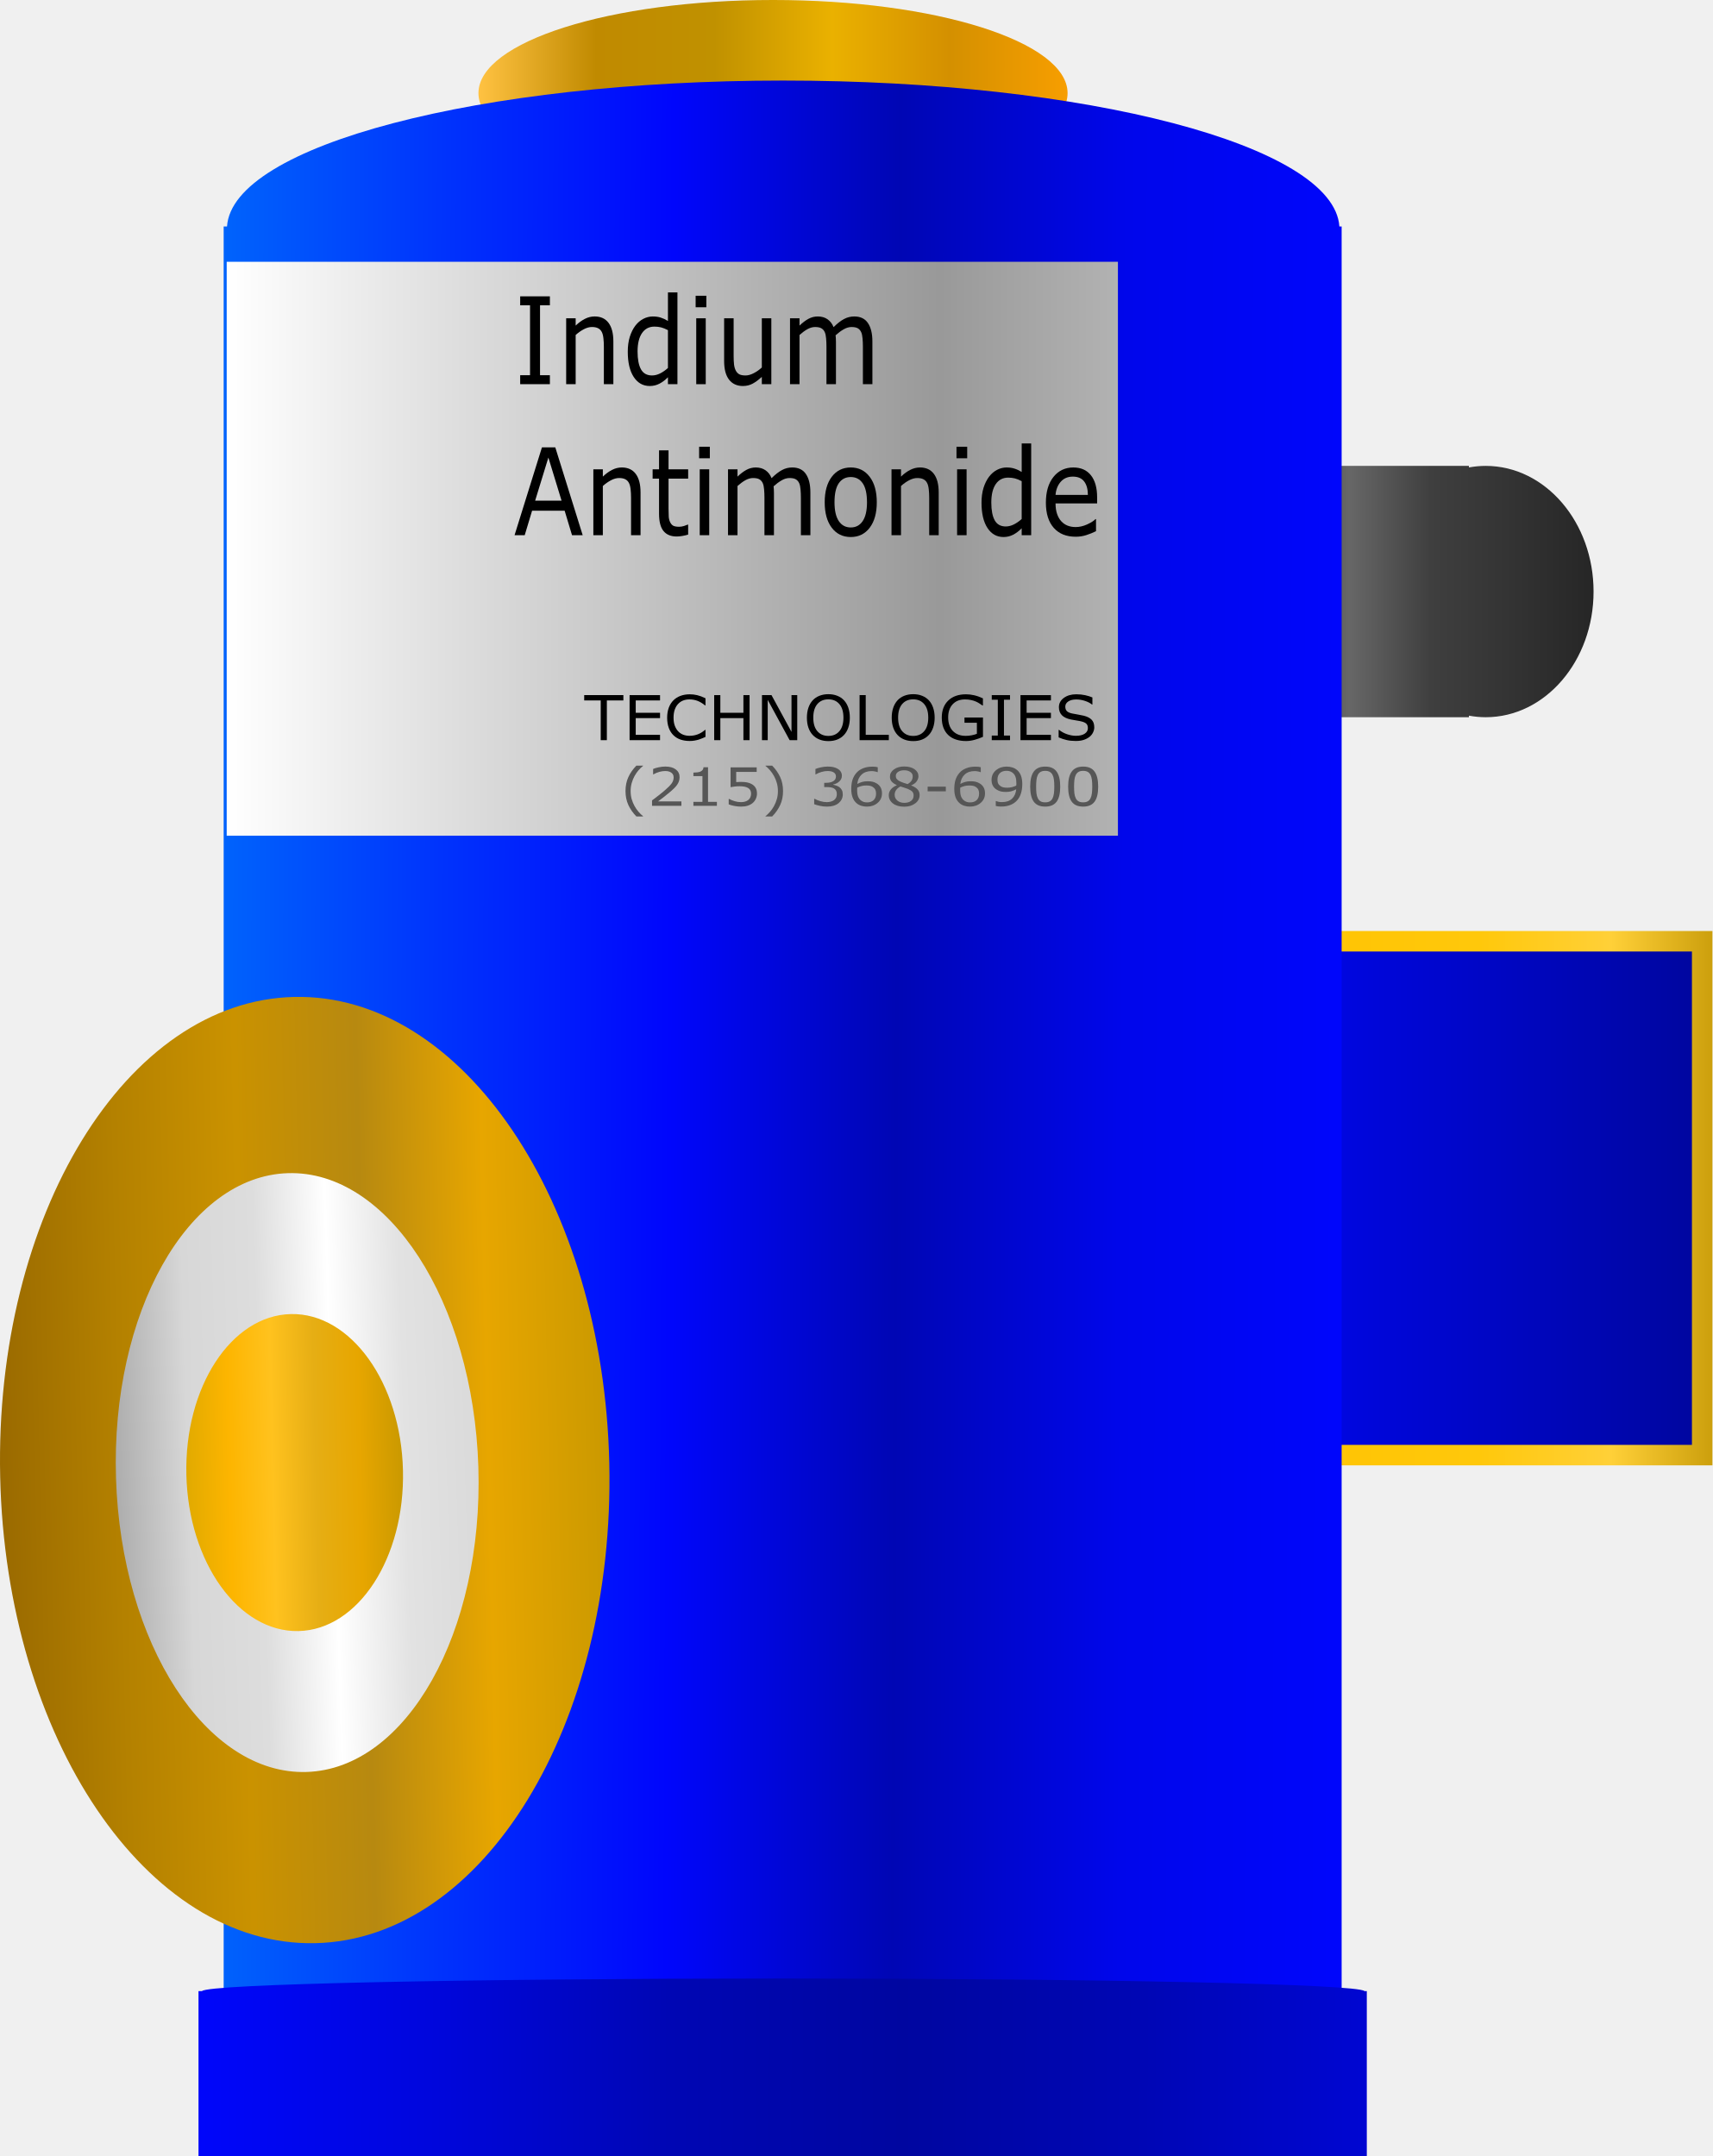
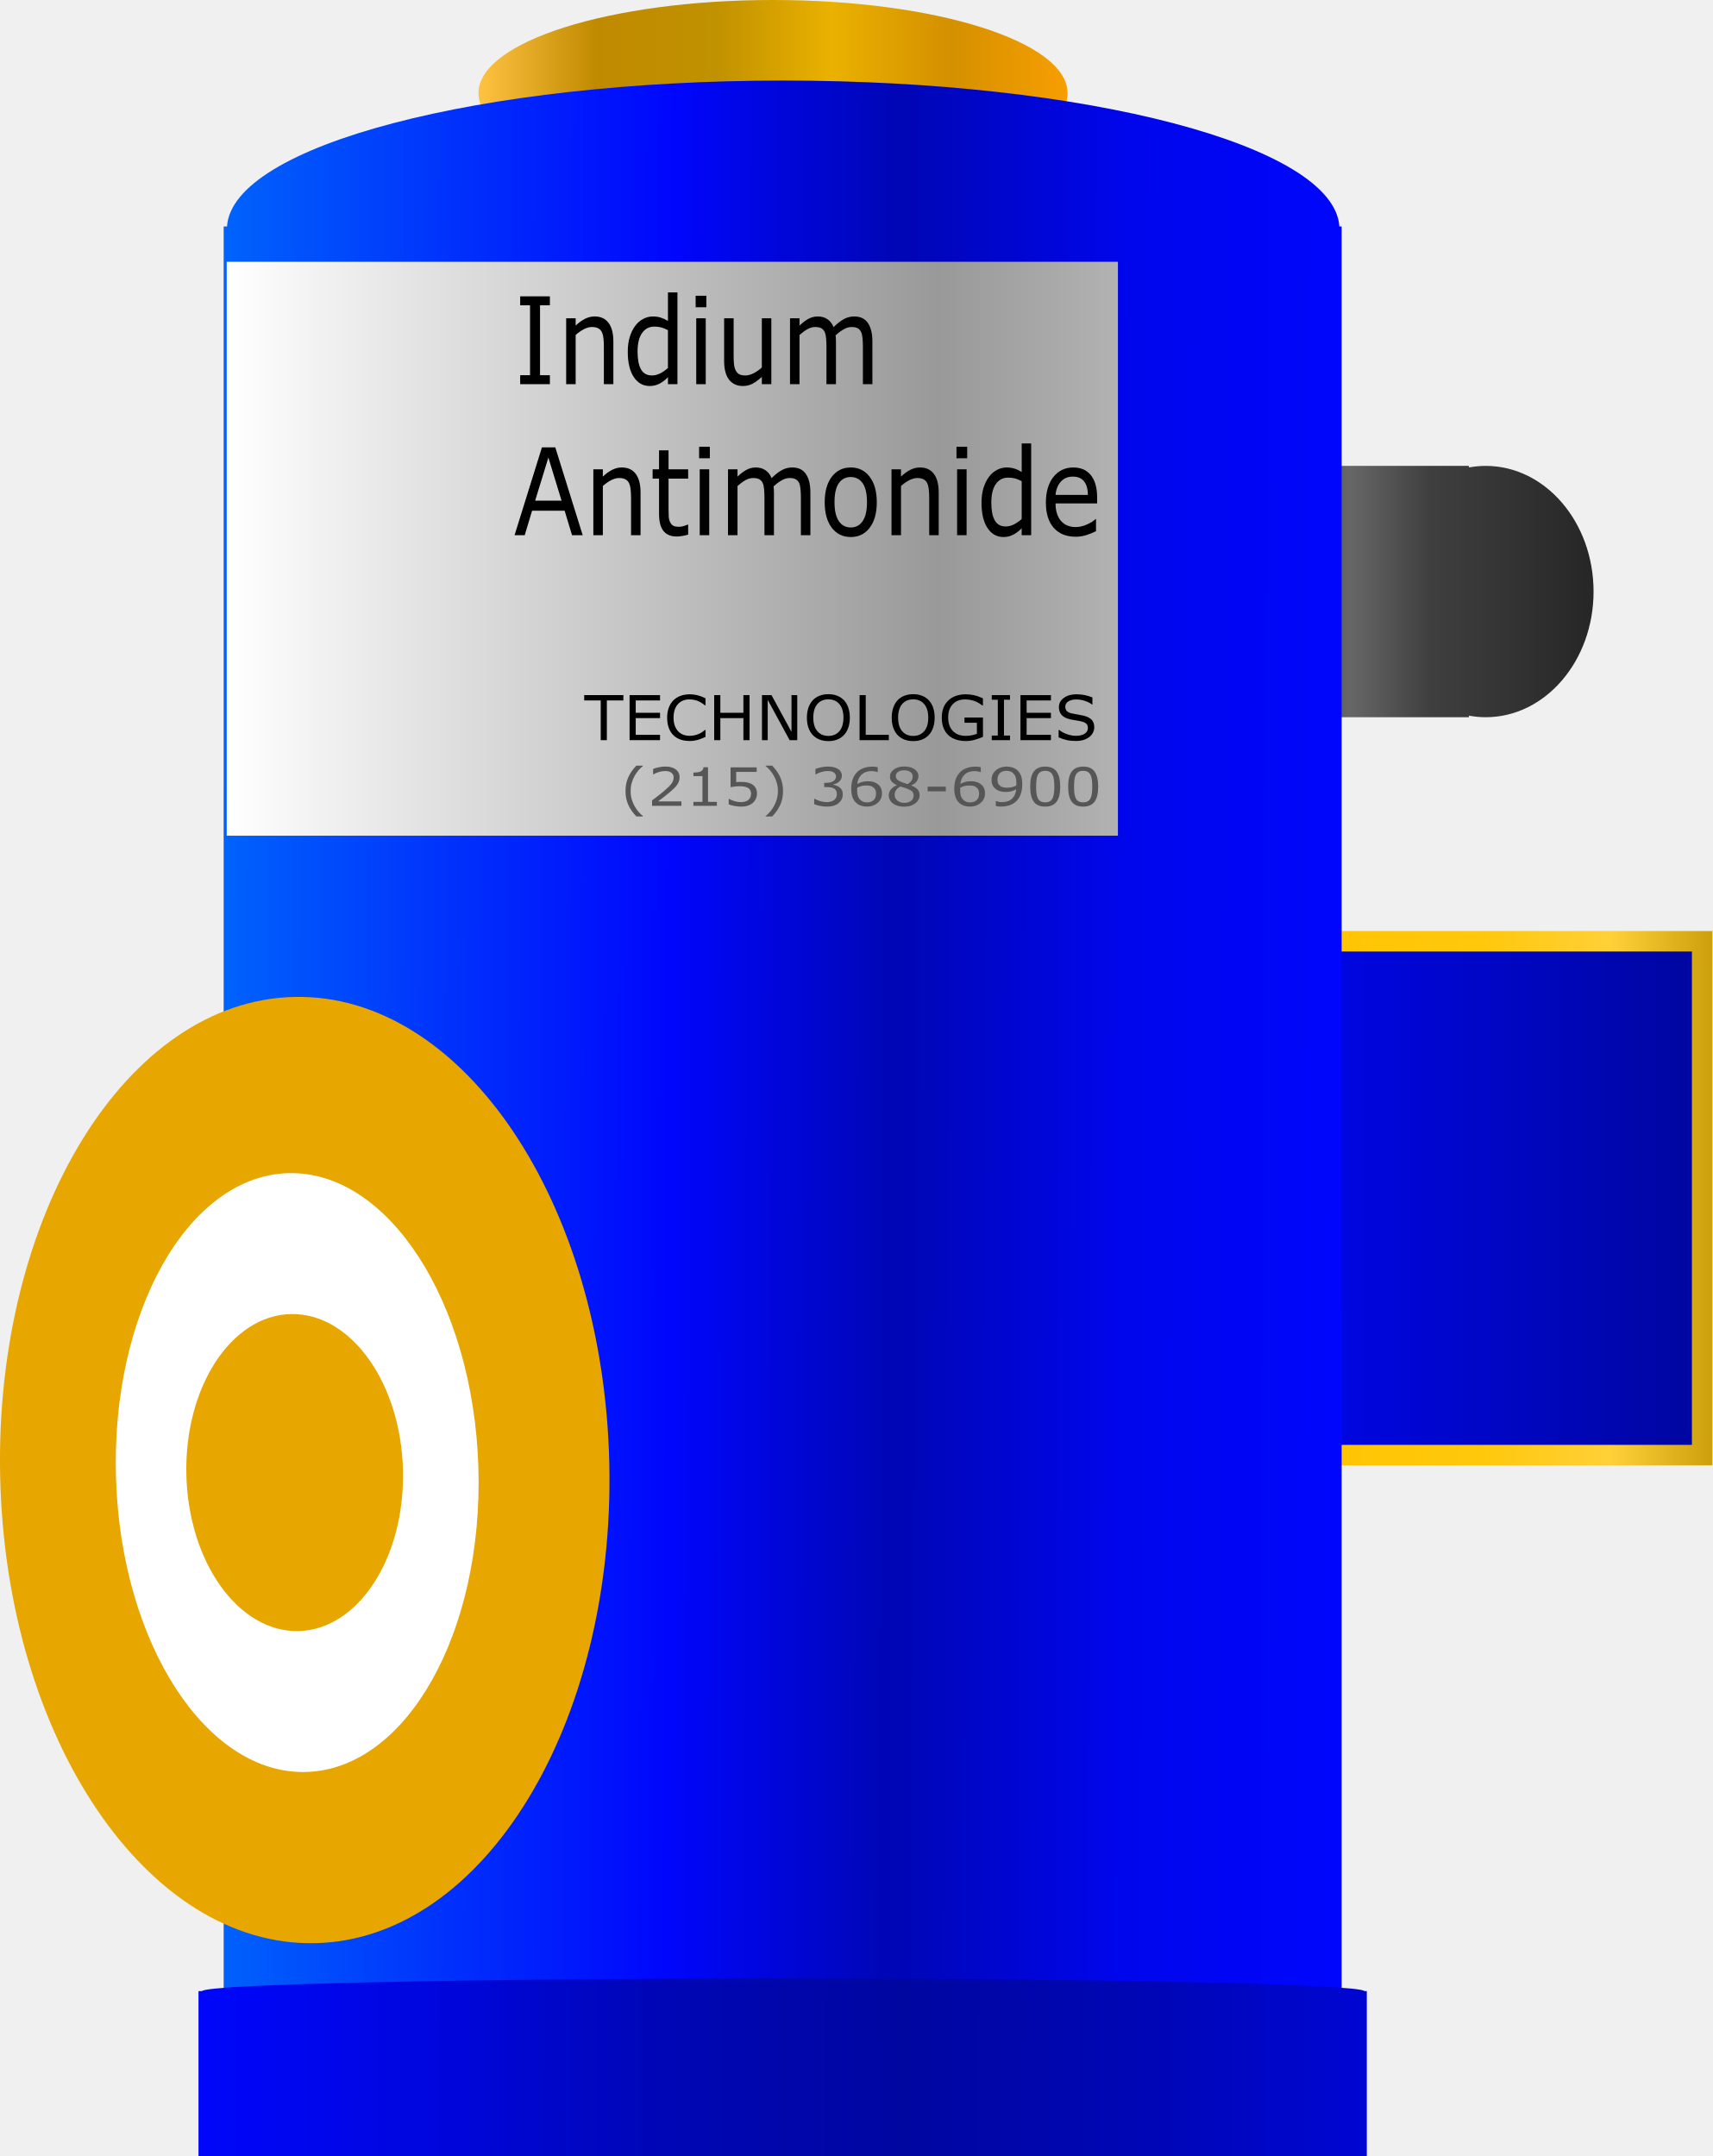
<svg xmlns="http://www.w3.org/2000/svg" xmlns:xlink="http://www.w3.org/1999/xlink" width="238.24" height="300" viewBox="0 0 238.24 300" version="1.1" id="svg4511">
  <defs id="defs4508">
    <linearGradient id="linearGradient73318">
      <stop style="stop-color:#0006fa;stop-opacity:1;" offset="0" id="stop73306" />
      <stop style="stop-color:#0006dc;stop-opacity:1;" offset="0.201" id="stop73308" />
      <stop style="stop-color:#0006b4;stop-opacity:1;" offset="0.4" id="stop73310" />
      <stop style="stop-color:#0006a0;stop-opacity:1;" offset="0.6" id="stop73312" />
      <stop style="stop-color:#0006b4;stop-opacity:1;" offset="0.8" id="stop73314" />
      <stop style="stop-color:#0006d2;stop-opacity:1;" offset="1" id="stop73316" />
    </linearGradient>
    <linearGradient id="linearGradient73304">
      <stop style="stop-color:#0064fc;stop-opacity:1;" offset="0" id="stop73292" />
      <stop style="stop-color:#0032fc;stop-opacity:1;" offset="0.201" id="stop73294" />
      <stop style="stop-color:#0006fc;stop-opacity:1;" offset="0.4" id="stop73296" />
      <stop style="stop-color:#0006b4;stop-opacity:1;" offset="0.6" id="stop73298" />
      <stop style="stop-color:#0006eb;stop-opacity:1;" offset="0.8" id="stop73300" />
      <stop style="stop-color:#0006fc;stop-opacity:1;" offset="1" id="stop73302" />
    </linearGradient>
    <linearGradient id="linearGradient73290">
      <stop style="stop-color:#0006ff;stop-opacity:1;" offset="0" id="stop73278" />
      <stop style="stop-color:#0006f0;stop-opacity:1;" offset="0.2" id="stop73280" />
      <stop style="stop-color:#0006dc;stop-opacity:1;" offset="0.4" id="stop73282" />
      <stop style="stop-color:#0006c8;stop-opacity:1;" offset="0.6" id="stop73284" />
      <stop style="stop-color:#0006b4;stop-opacity:1;" offset="0.8" id="stop73286" />
      <stop style="stop-color:#0006a0;stop-opacity:1;" offset="1" id="stop73288" />
    </linearGradient>
    <linearGradient id="linearGradient51871">
      <stop style="stop-color:#000000;stop-opacity:1;" offset="0" id="stop51867" />
      <stop style="stop-color:#676767;stop-opacity:1;" offset="0.4" id="stop51875" />
      <stop style="stop-color:#3f3f3f;stop-opacity:1;" offset="0.6" id="stop51877" />
      <stop style="stop-color:#333333;stop-opacity:1;" offset="0.8" id="stop51879" />
      <stop style="stop-color:#262626;stop-opacity:1;" offset="1" id="stop51869" />
    </linearGradient>
    <linearGradient id="linearGradient48050">
      <stop style="stop-color:#fac000;stop-opacity:1;" offset="0" id="stop48046" />
      <stop style="stop-color:#ffd645;stop-opacity:1;" offset="0.2" id="stop48054" />
      <stop style="stop-color:#ffc505;stop-opacity:1;" offset="0.4" id="stop48056" />
      <stop style="stop-color:#ffc80b;stop-opacity:1;" offset="0.6" id="stop48058" />
      <stop style="stop-color:#ffd038;stop-opacity:1;" offset="0.8" id="stop48060" />
      <stop style="stop-color:#bd9100;stop-opacity:1;" offset="1" id="stop48048" />
    </linearGradient>
    <rect x="168.311" y="138.954" width="120.362" height="45.013" id="rect41333" />
    <rect x="194.732" y="140.911" width="116.448" height="40.121" id="rect35313" />
    <rect x="157.547" y="104.705" width="147.761" height="87.091" id="rect32089" />
    <linearGradient id="linearGradient30571">
      <stop style="stop-color:#ffffff;stop-opacity:1;" offset="0" id="stop30567" />
      <stop style="stop-color:#e5e5e5;stop-opacity:1;" offset="0.201" id="stop30575" />
      <stop style="stop-color:#cccccc;stop-opacity:1;" offset="0.4" id="stop30577" />
      <stop style="stop-color:#b2b2b2;stop-opacity:1;" offset="0.6" id="stop30579" />
      <stop style="stop-color:#999999;stop-opacity:1;" offset="0.8" id="stop30581" />
      <stop style="stop-color:#b2b2b2;stop-opacity:1;" offset="1" id="stop30569" />
    </linearGradient>
-     <linearGradient id="linearGradient26823">
-       <stop style="stop-color:#e1aa00;stop-opacity:1;" offset="0" id="stop26811" />
-       <stop style="stop-color:#fdb500;stop-opacity:1;" offset="0.2" id="stop26813" />
-       <stop style="stop-color:#ffc21e;stop-opacity:1;" offset="0.4" id="stop26815" />
-       <stop style="stop-color:#e6ae14;stop-opacity:1;" offset="0.6" id="stop26817" />
-       <stop style="stop-color:#e7a600;stop-opacity:1;" offset="0.802" id="stop26819" />
-       <stop style="stop-color:#ca9900;stop-opacity:1;" offset="1" id="stop26821" />
-     </linearGradient>
-     <linearGradient id="linearGradient23891">
-       <stop style="stop-color:#adadad;stop-opacity:1;" offset="0" id="stop23887" />
-       <stop style="stop-color:#d7d7d7;stop-opacity:1;" offset="0.2" id="stop23895" />
-       <stop style="stop-color:#dddddd;stop-opacity:1;" offset="0.4" id="stop23897" />
-       <stop style="stop-color:#ffffff;stop-opacity:1;" offset="0.6" id="stop23899" />
-       <stop style="stop-color:#e2e2e2;stop-opacity:1;" offset="0.8" id="stop23901" />
-       <stop style="stop-color:#dadada;stop-opacity:1;" offset="1" id="stop23889" />
-     </linearGradient>
-     <linearGradient id="linearGradient17339">
-       <stop style="stop-color:#9a6a00;stop-opacity:1;" offset="0" id="stop17335" />
-       <stop style="stop-color:#b48100;stop-opacity:1;" offset="0.2" id="stop17343" />
-       <stop style="stop-color:#ca9200;stop-opacity:1;" offset="0.4" id="stop17345" />
-       <stop style="stop-color:#b78910;stop-opacity:1;" offset="0.6" id="stop17347" />
-       <stop style="stop-color:#e7a600;stop-opacity:1;" offset="0.802" id="stop17349" />
-       <stop style="stop-color:#ca9900;stop-opacity:1;" offset="1" id="stop17337" />
-     </linearGradient>
    <linearGradient id="linearGradient10014">
      <stop style="stop-color:#ffc242;stop-opacity:1;" offset="0" id="stop10010" />
      <stop style="stop-color:#c08a00;stop-opacity:1;" offset="0.2" id="stop10018" />
      <stop style="stop-color:#c09100;stop-opacity:1;" offset="0.4" id="stop10020" />
      <stop style="stop-color:#eab100;stop-opacity:1;" offset="0.6" id="stop10022" />
      <stop style="stop-color:#d49000;stop-opacity:1;" offset="0.8" id="stop10024" />
      <stop style="stop-color:#f79e00;stop-opacity:1;" offset="1" id="stop10012" />
    </linearGradient>
    <linearGradient xlink:href="#linearGradient73304" id="linearGradient5174" x1="37.283" y1="64.209" x2="95.537" y2="64.468" gradientUnits="userSpaceOnUse" gradientTransform="matrix(2.705673,0,0,2.705673,-44.59358,-17.66453)" />
    <linearGradient xlink:href="#linearGradient73318" id="linearGradient7094" x1="36.506" y1="116.509" x2="96.573" y2="116.768" gradientUnits="userSpaceOnUse" gradientTransform="matrix(2.705673,0,0,2.705673,-44.59358,-17.66453)" />
    <linearGradient xlink:href="#linearGradient10014" id="linearGradient10016" x1="50.746" y1="15.146" x2="81.038" y2="15.146" gradientUnits="userSpaceOnUse" gradientTransform="matrix(2.705673,0,0,2.705673,-44.59358,-17.66453)" />
-     <linearGradient xlink:href="#linearGradient17339" id="linearGradient17341" x1="24.228" y1="86.866" x2="55.556" y2="86.866" gradientUnits="userSpaceOnUse" gradientTransform="matrix(2.705673,0,0,2.705673,-44.18972,-18.65184)" />
-     <linearGradient xlink:href="#linearGradient23891" id="linearGradient23893" x1="29.39" y1="87.342" x2="48.031" y2="87.342" gradientUnits="userSpaceOnUse" gradientTransform="matrix(2.705673,0,0,2.705673,-44.01881,-19.05169)" />
-     <linearGradient xlink:href="#linearGradient26823" id="linearGradient26083" gradientUnits="userSpaceOnUse" x1="24.228" y1="86.866" x2="55.556" y2="86.866" gradientTransform="matrix(0.962103,0,0,0.906456,23.66008,137.8786)" />
    <linearGradient xlink:href="#linearGradient30571" id="linearGradient30573" x1="37.801" y1="38.577" x2="83.627" y2="38.577" gradientUnits="userSpaceOnUse" gradientTransform="matrix(2.705673,0,0,2.705673,-44.59358,-17.66453)" />
    <linearGradient xlink:href="#linearGradient73290" id="linearGradient47287" x1="84.663" y1="71.977" x2="113.143" y2="71.977" gradientUnits="userSpaceOnUse" gradientTransform="matrix(2.705673,0,0,2.705673,-44.59358,-17.66453)" />
    <linearGradient xlink:href="#linearGradient48050" id="linearGradient48052" x1="82.088" y1="71.977" x2="115.718" y2="71.977" gradientUnits="userSpaceOnUse" gradientTransform="matrix(2.705673,0,0,2.705673,-44.59358,-17.66453)" />
    <linearGradient xlink:href="#linearGradient51871" id="linearGradient51873" x1="87.133" y1="40.778" x2="108.084" y2="40.778" gradientUnits="userSpaceOnUse" gradientTransform="matrix(2.705673,0,0,2.705673,-44.59358,-17.66453)" />
  </defs>
  <g id="insb" transform="translate(-26.14427,-10.35634)">
    <path id="rect49618" style="fill:url(#linearGradient51873);fill-opacity:1;stroke:none;stroke-width:6.723;stroke-linecap:square;stroke-dasharray:none;stroke-opacity:1;paint-order:markers stroke fill" d="m 191.159,75.182 v 34.973 h 39.349 v -0.217 a 15.006,17.486 0 0 0 2.333,0.217 15.006,17.486 0 0 0 15.006,-17.486 15.006,17.486 0 0 0 -15.006,-17.486 15.006,17.486 0 0 0 -2.333,0.215 v -0.215 z" />
    <rect style="fill:url(#linearGradient47287);fill-opacity:1;stroke:url(#linearGradient48052);stroke-width:5.701;stroke-linecap:square;stroke-dasharray:none;stroke-opacity:1;paint-order:markers stroke fill" id="rect44375" width="77.057" height="68.651" x="184.477" y="142.755" />
    <ellipse style="fill:url(#linearGradient10016);fill-opacity:1;stroke-width:13.785;stroke-linecap:square;paint-order:markers stroke fill" id="path9282" cx="133.689" cy="23.316" rx="40.981" ry="12.96" />
-     <path id="rect4995" style="fill:url(#linearGradient5174);fill-opacity:1;stroke-width:19.155;stroke-linecap:square;paint-order:markers stroke fill" d="M 135.09,21.565 A 77.408,20.665 0 0 0 57.728,41.866 H 57.262 V 308.255 H 212.799 V 41.866 H 212.484 A 77.408,20.665 0 0 0 135.09,21.565 Z" />
+     <path id="rect4995" style="fill:url(#linearGradient5174);fill-opacity:1;stroke-width:19.155;stroke-linecap:square;paint-order:markers stroke fill;stroke:none" d="M 135.09,21.565 A 77.408,20.665 0 0 0 57.728,41.866 H 57.262 V 308.255 H 212.799 V 41.866 H 212.484 A 77.408,20.665 0 0 0 135.09,21.565 Z" />
    <path id="path5000" style="fill:url(#linearGradient7094);fill-opacity:1;stroke-width:5.747;stroke-linecap:square;paint-order:markers stroke fill" d="m 135.093,285.661 a 80.894,1.78 0 0 0 -80.846,1.749 h -0.487 v 22.946 H 216.301 v -22.946 h -0.329 a 80.894,1.78 0 0 0 -80.88,-1.749 z" />
-     <ellipse style="fill:url(#linearGradient17341);fill-opacity:1;stroke-width:18.388;stroke-linecap:square;paint-order:markers stroke fill" id="path12977" cx="63.745" cy="216.38" rx="42.382" ry="65.849" transform="rotate(-1.27426)" />
-     <ellipse style="fill:url(#linearGradient23893);fill-opacity:1;stroke-width:22.659;stroke-linecap:square;paint-order:markers stroke fill" id="path21707" cx="60.719" cy="217.266" rx="25.219" ry="41.681" transform="rotate(-1.793703)" />
-     <ellipse style="fill:url(#linearGradient26083);fill-opacity:1;stroke-width:6.347;stroke-linecap:square;paint-order:markers stroke fill" id="ellipse26081" cx="62.04" cy="216.619" rx="15.07" ry="22.061" transform="matrix(0.9997805,-0.02095131,0.02360404,0.9997214,0,0)" />
+     <ellipse style="fill:#e7a600;fill-opacity:1;stroke-width:18.388;stroke-linecap:square;paint-order:markers stroke fill;stroke:none" id="path12977" cx="63.745" cy="216.38" rx="42.382" ry="65.849" transform="rotate(-1.27426)" />
+     <ellipse style="fill:#ffffff;fill-opacity:1;stroke-width:22.659;stroke-linecap:square;paint-order:markers stroke fill;stroke:none" id="path21707" cx="60.719" cy="217.266" rx="25.219" ry="41.681" transform="rotate(-1.793703)" />
+     <ellipse style="fill:#e7a600;fill-opacity:1;stroke-width:6.347;stroke-linecap:square;paint-order:markers stroke fill;stroke:none" id="ellipse26081" cx="62.04" cy="216.619" rx="15.07" ry="22.061" transform="matrix(0.9997805,-0.02095131,0.02360404,0.9997214,0,0)" />
    <rect style="fill:url(#linearGradient30573);fill-opacity:1;stroke-width:16.123;stroke-linecap:square;paint-order:markers stroke fill" id="rect28387" width="123.992" height="79.859" x="57.683" y="46.783" />
    <g aria-label="TECHNOLOGIES" transform="scale(1.013046,0.9871216)" id="text32821" style="font-size:8.732px;stroke-width:14.093;stroke-linecap:square;paint-order:markers stroke fill">
      <path d="m 111.417,109.227 h -2.268 v 5.598 h -0.844 v -5.598 h -2.268 v -0.75 h 5.381 z" id="path974" />
      <path d="m 116.453,114.826 h -4.183 v -6.349 h 4.183 v 0.75 h -3.339 v 1.74 h 3.339 v 0.75 h -3.339 v 2.358 h 3.339 z" id="path976" />
      <path d="m 122.695,114.365 q -0.235,0.102 -0.426,0.192 -0.188,0.09 -0.495,0.188 -0.26,0.081 -0.567,0.136 -0.303,0.06 -0.669,0.06 -0.691,0 -1.258,-0.192 -0.563,-0.196 -0.981,-0.61 -0.409,-0.405 -0.64,-1.028 -0.23,-0.627 -0.23,-1.454 0,-0.785 0.222,-1.403 0.222,-0.618 0.64,-1.045 0.405,-0.414 0.976,-0.631 0.576,-0.217 1.275,-0.217 0.512,0 1.019,0.124 0.512,0.124 1.134,0.435 v 1.002 h -0.064 q -0.524,-0.439 -1.04,-0.64 -0.516,-0.2 -1.104,-0.2 -0.482,0 -0.87,0.158 -0.384,0.153 -0.686,0.482 -0.294,0.32 -0.461,0.81 -0.162,0.486 -0.162,1.126 0,0.669 0.179,1.151 0.183,0.482 0.469,0.785 0.298,0.316 0.695,0.469 0.401,0.149 0.844,0.149 0.61,0 1.143,-0.209 0.533,-0.209 0.998,-0.627 h 0.06 z" id="path978" />
      <path d="m 128.746,114.826 h -0.844 v -3.108 h -3.168 v 3.108 h -0.844 v -6.349 h 0.844 v 2.49 h 3.168 v -2.49 h 0.844 z" id="path980" />
      <path d="m 135.295,114.826 h -1.045 l -3.01,-5.679 v 5.679 h -0.789 v -6.349 h 1.309 l 2.746,5.185 v -5.185 h 0.789 z" id="path982" />
      <path d="m 141.716,109.206 q 0.388,0.426 0.593,1.045 0.209,0.618 0.209,1.403 0,0.785 -0.213,1.407 -0.209,0.618 -0.588,1.032 -0.392,0.431 -0.93,0.648 -0.533,0.217 -1.219,0.217 -0.669,0 -1.219,-0.222 -0.546,-0.222 -0.93,-0.644 -0.384,-0.422 -0.593,-1.036 -0.205,-0.614 -0.205,-1.403 0,-0.776 0.205,-1.39 0.205,-0.618 0.597,-1.057 0.375,-0.418 0.93,-0.64 0.559,-0.222 1.215,-0.222 0.682,0 1.224,0.226 0.546,0.222 0.925,0.635 z m -0.077,2.447 q 0,-1.237 -0.554,-1.906 -0.554,-0.674 -1.514,-0.674 -0.968,0 -1.522,0.674 -0.55,0.669 -0.55,1.906 0,1.249 0.563,1.914 0.563,0.661 1.509,0.661 0.947,0 1.505,-0.661 0.563,-0.665 0.563,-1.914 z" id="path984" />
      <path d="m 147.873,114.826 h -4.017 v -6.349 h 0.844 v 5.598 h 3.172 z" id="path986" />
      <path d="m 153.365,109.206 q 0.388,0.426 0.593,1.045 0.209,0.618 0.209,1.403 0,0.785 -0.213,1.407 -0.209,0.618 -0.588,1.032 -0.392,0.431 -0.93,0.648 -0.533,0.217 -1.219,0.217 -0.669,0 -1.219,-0.222 -0.546,-0.222 -0.93,-0.644 -0.384,-0.422 -0.593,-1.036 -0.205,-0.614 -0.205,-1.403 0,-0.776 0.205,-1.39 0.205,-0.618 0.597,-1.057 0.375,-0.418 0.93,-0.64 0.559,-0.222 1.215,-0.222 0.682,0 1.224,0.226 0.546,0.222 0.925,0.635 z m -0.077,2.447 q 0,-1.237 -0.554,-1.906 -0.554,-0.674 -1.514,-0.674 -0.968,0 -1.522,0.674 -0.55,0.669 -0.55,1.906 0,1.249 0.563,1.914 0.563,0.661 1.509,0.661 0.947,0 1.505,-0.661 0.563,-0.665 0.563,-1.914 z" id="path988" />
      <path d="m 160.802,114.357 q -0.52,0.239 -1.138,0.418 -0.614,0.175 -1.19,0.175 -0.742,0 -1.36,-0.205 -0.618,-0.205 -1.053,-0.614 -0.439,-0.414 -0.678,-1.032 -0.239,-0.623 -0.239,-1.454 0,-1.522 0.887,-2.401 0.891,-0.883 2.443,-0.883 0.542,0 1.104,0.132 0.567,0.128 1.219,0.439 v 1.002 h -0.077 q -0.132,-0.102 -0.384,-0.269 -0.252,-0.166 -0.495,-0.277 -0.294,-0.132 -0.669,-0.217 -0.371,-0.089 -0.844,-0.089 -1.066,0 -1.688,0.686 -0.618,0.682 -0.618,1.851 0,1.232 0.648,1.919 0.648,0.682 1.765,0.682 0.409,0 0.814,-0.081 0.409,-0.081 0.716,-0.209 v -1.556 h -1.701 v -0.742 h 2.537 z" id="path990" />
      <path d="m 164.515,114.826 h -2.507 v -0.648 h 0.831 v -5.053 h -0.831 v -0.648 h 2.507 v 0.648 h -0.831 v 5.053 h 0.831 z" id="path992" />
      <path d="m 170.135,114.826 h -4.183 v -6.349 h 4.183 v 0.75 h -3.339 v 1.74 h 3.339 v 0.75 h -3.339 v 2.358 h 3.339 z" id="path994" />
      <path d="m 176.088,113.014 q 0,0.371 -0.175,0.733 -0.171,0.362 -0.482,0.614 -0.341,0.273 -0.797,0.426 -0.452,0.153 -1.092,0.153 -0.686,0 -1.237,-0.128 -0.546,-0.128 -1.113,-0.379 v -1.057 h 0.06 q 0.482,0.401 1.113,0.618 0.631,0.217 1.185,0.217 0.785,0 1.219,-0.294 0.439,-0.294 0.439,-0.785 0,-0.422 -0.209,-0.623 -0.205,-0.2 -0.627,-0.311 -0.32,-0.085 -0.695,-0.141 -0.371,-0.055 -0.789,-0.141 -0.844,-0.179 -1.254,-0.61 -0.405,-0.435 -0.405,-1.13 0,-0.797 0.674,-1.305 0.674,-0.512 1.71,-0.512 0.669,0 1.228,0.128 0.559,0.128 0.989,0.316 v 0.998 h -0.06 q -0.362,-0.307 -0.955,-0.507 -0.588,-0.205 -1.207,-0.205 -0.678,0 -1.092,0.281 -0.409,0.281 -0.409,0.725 0,0.397 0.205,0.623 0.205,0.226 0.721,0.345 0.273,0.06 0.776,0.145 0.503,0.085 0.853,0.175 0.708,0.188 1.066,0.567 0.358,0.379 0.358,1.062 z" id="path996" />
    </g>
    <g aria-label="(215) 368-6900" transform="matrix(0.6229683,0,0,0.551851,-8.878927,38.00622)" id="text35311" style="font-size:13.333px;white-space:pre;shape-inside:url(#rect35313);display:inline;fill:#565656;stroke-width:21.518;stroke-linecap:square;paint-order:markers stroke fill">
      <path d="m 199.83,155.759 h -1.491 q -1.152,-1.322 -1.79,-2.884 -0.638,-1.562 -0.638,-3.522 0,-1.96 0.638,-3.522 0.638,-1.562 1.79,-2.884 h 1.491 v 0.065 q -0.527,0.475 -1.009,1.1 -0.475,0.618 -0.885,1.445 -0.391,0.801 -0.638,1.764 -0.241,0.964 -0.241,2.031 0,1.113 0.234,2.038 0.241,0.924 0.645,1.758 0.391,0.801 0.892,1.445 0.501,0.651 1.003,1.1 z" id="path999" />
      <path d="m 208.398,153.076 h -6.562 v -1.361 q 0.684,-0.586 1.367,-1.172 0.69,-0.586 1.283,-1.165 1.25,-1.211 1.712,-1.921 0.462,-0.716 0.462,-1.543 0,-0.755 -0.501,-1.178 -0.495,-0.43 -1.387,-0.43 -0.592,0 -1.283,0.208 -0.69,0.208 -1.348,0.638 h -0.065 v -1.367 q 0.462,-0.228 1.23,-0.417 0.775,-0.189 1.497,-0.189 1.491,0 2.337,0.723 0.846,0.716 0.846,1.947 0,0.553 -0.143,1.035 -0.137,0.475 -0.41,0.905 -0.254,0.404 -0.599,0.794 -0.339,0.391 -0.827,0.866 -0.697,0.684 -1.439,1.328 -0.742,0.638 -1.387,1.185 h 5.215 z" id="path1001" />
      <path d="m 216.321,153.076 h -5.247 v -0.99 h 2.018 v -6.497 h -2.018 v -0.885 q 0.41,0 0.879,-0.065 0.469,-0.072 0.71,-0.202 0.299,-0.163 0.469,-0.41 0.176,-0.254 0.202,-0.677 h 1.009 v 8.737 h 1.979 z" id="path1003" />
      <path d="m 225.273,149.997 q 0,0.677 -0.247,1.296 -0.247,0.618 -0.677,1.042 -0.469,0.456 -1.12,0.703 -0.645,0.241 -1.497,0.241 -0.794,0 -1.53,-0.169 -0.736,-0.163 -1.243,-0.397 v -1.374 h 0.091 q 0.534,0.339 1.25,0.579 0.716,0.234 1.406,0.234 0.462,0 0.892,-0.13 0.436,-0.13 0.775,-0.456 0.286,-0.28 0.43,-0.671 0.15,-0.391 0.15,-0.905 0,-0.501 -0.176,-0.846 -0.169,-0.345 -0.475,-0.553 -0.339,-0.247 -0.827,-0.345 -0.482,-0.104 -1.081,-0.104 -0.573,0 -1.107,0.078 -0.527,0.078 -0.911,0.156 v -4.993 h 5.833 v 1.139 h -4.577 v 2.578 q 0.28,-0.026 0.573,-0.039 0.293,-0.013 0.508,-0.013 0.788,0 1.38,0.137 0.592,0.13 1.087,0.469 0.521,0.358 0.807,0.924 0.286,0.566 0.286,1.419 z" id="path1005" />
      <path d="m 231.093,149.353 q 0,1.96 -0.638,3.522 -0.638,1.562 -1.79,2.884 h -1.491 v -0.065 q 0.501,-0.449 1.003,-1.1 0.508,-0.645 0.892,-1.445 0.404,-0.833 0.638,-1.758 0.241,-0.924 0.241,-2.038 0,-1.068 -0.241,-2.031 -0.241,-0.964 -0.638,-1.764 -0.41,-0.827 -0.892,-1.445 -0.475,-0.625 -1.003,-1.1 v -0.065 h 1.491 q 1.152,1.322 1.79,2.884 0.638,1.562 0.638,3.522 z" id="path1007" />
      <path d="m 243.717,148.409 q 0.312,0.28 0.514,0.703 0.202,0.423 0.202,1.094 0,0.664 -0.241,1.217 -0.241,0.553 -0.677,0.964 -0.488,0.456 -1.152,0.677 -0.658,0.215 -1.445,0.215 -0.807,0 -1.589,-0.195 -0.781,-0.189 -1.283,-0.417 v -1.361 h 0.098 q 0.553,0.365 1.302,0.605 0.749,0.241 1.445,0.241 0.41,0 0.872,-0.137 0.462,-0.137 0.749,-0.404 0.299,-0.286 0.443,-0.632 0.15,-0.345 0.15,-0.872 0,-0.521 -0.169,-0.859 -0.163,-0.345 -0.456,-0.54 -0.293,-0.202 -0.71,-0.273 -0.417,-0.078 -0.898,-0.078 h -0.586 v -1.081 h 0.456 q 0.99,0 1.576,-0.41 0.592,-0.417 0.592,-1.211 0,-0.352 -0.15,-0.612 -0.15,-0.267 -0.417,-0.436 -0.28,-0.169 -0.599,-0.234 -0.319,-0.065 -0.723,-0.065 -0.618,0 -1.315,0.221 -0.697,0.221 -1.315,0.625 h -0.065 v -1.361 q 0.462,-0.228 1.23,-0.417 0.775,-0.195 1.497,-0.195 0.71,0 1.25,0.13 0.54,0.13 0.977,0.417 0.469,0.312 0.71,0.755 0.241,0.443 0.241,1.035 0,0.807 -0.573,1.413 -0.566,0.599 -1.341,0.755 v 0.091 q 0.312,0.052 0.716,0.221 0.404,0.163 0.684,0.41 z" id="path1009" />
      <path d="m 253.189,149.932 q 0,1.478 -0.977,2.415 -0.97,0.931 -2.383,0.931 -0.716,0 -1.302,-0.221 -0.586,-0.221 -1.035,-0.658 -0.56,-0.54 -0.866,-1.432 -0.299,-0.892 -0.299,-2.148 0,-1.289 0.273,-2.285 0.28,-0.996 0.885,-1.771 0.573,-0.736 1.478,-1.146 0.905,-0.417 2.109,-0.417 0.384,0 0.645,0.033 0.26,0.033 0.527,0.117 v 1.243 h -0.065 q -0.182,-0.098 -0.553,-0.182 -0.365,-0.091 -0.749,-0.091 -1.4,0 -2.233,0.879 -0.833,0.872 -0.97,2.363 0.547,-0.332 1.074,-0.501 0.534,-0.176 1.23,-0.176 0.618,0 1.087,0.117 0.475,0.111 0.97,0.456 0.573,0.397 0.859,1.003 0.293,0.605 0.293,1.471 z m -1.322,0.052 q 0,-0.605 -0.182,-1.003 -0.176,-0.397 -0.586,-0.69 -0.299,-0.208 -0.664,-0.273 -0.365,-0.065 -0.762,-0.065 -0.553,0 -1.029,0.13 -0.475,0.13 -0.977,0.404 -0.013,0.143 -0.019,0.28 -0.007,0.13 -0.007,0.332 0,1.029 0.208,1.628 0.215,0.592 0.586,0.938 0.299,0.286 0.645,0.423 0.352,0.13 0.762,0.13 0.944,0 1.484,-0.573 0.54,-0.579 0.54,-1.66 z" id="path1011" />
      <path d="m 261.594,150.375 q 0,1.256 -0.983,2.09 -0.977,0.833 -2.461,0.833 -1.576,0 -2.513,-0.814 -0.931,-0.814 -0.931,-2.083 0,-0.807 0.469,-1.458 0.469,-0.658 1.322,-1.042 v -0.039 q -0.781,-0.417 -1.159,-0.911 -0.371,-0.495 -0.371,-1.237 0,-1.094 0.898,-1.823 0.898,-0.729 2.285,-0.729 1.452,0 2.318,0.697 0.866,0.697 0.866,1.771 0,0.658 -0.41,1.296 -0.41,0.632 -1.204,0.99 v 0.039 q 0.911,0.391 1.393,0.964 0.482,0.573 0.482,1.458 z m -1.543,-4.733 q 0,-0.697 -0.54,-1.107 -0.534,-0.417 -1.367,-0.417 -0.82,0 -1.348,0.391 -0.521,0.391 -0.521,1.055 0,0.469 0.26,0.814 0.267,0.339 0.801,0.605 0.241,0.117 0.69,0.306 0.456,0.189 0.885,0.312 0.645,-0.43 0.892,-0.892 0.247,-0.462 0.247,-1.068 z m 0.202,4.857 q 0,-0.599 -0.267,-0.957 -0.26,-0.365 -1.029,-0.729 -0.306,-0.143 -0.671,-0.267 -0.365,-0.124 -0.97,-0.345 -0.586,0.319 -0.944,0.866 -0.352,0.547 -0.352,1.237 0,0.879 0.605,1.452 0.605,0.573 1.536,0.573 0.951,0 1.517,-0.488 0.573,-0.488 0.573,-1.341 z" id="path1013" />
      <path d="m 267.447,149.424 h -4.062 v -1.178 h 4.062 z" id="path1015" />
      <path d="m 276.197,149.932 q 0,1.478 -0.977,2.415 -0.97,0.931 -2.383,0.931 -0.716,0 -1.302,-0.221 -0.586,-0.221 -1.035,-0.658 -0.56,-0.54 -0.866,-1.432 -0.299,-0.892 -0.299,-2.148 0,-1.289 0.273,-2.285 0.28,-0.996 0.885,-1.771 0.573,-0.736 1.478,-1.146 0.905,-0.417 2.109,-0.417 0.384,0 0.645,0.033 0.26,0.033 0.527,0.117 v 1.243 h -0.065 q -0.182,-0.098 -0.553,-0.182 -0.365,-0.091 -0.749,-0.091 -1.4,0 -2.233,0.879 -0.833,0.872 -0.97,2.363 0.547,-0.332 1.074,-0.501 0.534,-0.176 1.23,-0.176 0.618,0 1.087,0.117 0.475,0.111 0.97,0.456 0.573,0.397 0.859,1.003 0.293,0.605 0.293,1.471 z m -1.322,0.052 q 0,-0.605 -0.182,-1.003 -0.176,-0.397 -0.586,-0.69 -0.299,-0.208 -0.664,-0.273 -0.365,-0.065 -0.762,-0.065 -0.553,0 -1.029,0.13 -0.475,0.13 -0.977,0.404 -0.013,0.143 -0.019,0.28 -0.007,0.13 -0.007,0.332 0,1.029 0.208,1.628 0.215,0.592 0.586,0.938 0.299,0.286 0.645,0.423 0.352,0.13 0.762,0.13 0.944,0 1.484,-0.573 0.54,-0.579 0.54,-1.66 z" id="path1017" />
      <path d="m 284.517,147.647 q 0,1.27 -0.293,2.305 -0.286,1.035 -0.872,1.764 -0.592,0.742 -1.484,1.146 -0.892,0.404 -2.096,0.404 -0.339,0 -0.638,-0.039 -0.299,-0.033 -0.534,-0.111 v -1.243 h 0.065 q 0.189,0.098 0.534,0.189 0.345,0.085 0.768,0.085 1.439,0 2.253,-0.859 0.82,-0.866 0.951,-2.383 -0.605,0.365 -1.139,0.521 -0.534,0.156 -1.165,0.156 -0.599,0 -1.087,-0.117 -0.482,-0.117 -0.97,-0.456 -0.573,-0.397 -0.866,-1.009 -0.286,-0.612 -0.286,-1.465 0,-1.484 0.977,-2.415 0.977,-0.931 2.383,-0.931 0.703,0 1.302,0.221 0.599,0.215 1.048,0.651 0.553,0.54 0.853,1.393 0.299,0.846 0.299,2.194 z m -1.315,-0.28 q 0,-1.009 -0.208,-1.621 -0.208,-0.612 -0.573,-0.951 -0.306,-0.293 -0.658,-0.417 -0.352,-0.13 -0.762,-0.13 -0.938,0 -1.484,0.586 -0.54,0.586 -0.54,1.647 0,0.618 0.176,1.009 0.176,0.391 0.592,0.684 0.293,0.202 0.645,0.273 0.352,0.065 0.781,0.065 0.508,0 1.029,-0.137 0.521,-0.137 0.977,-0.397 0.007,-0.137 0.013,-0.267 0.013,-0.137 0.013,-0.345 z" id="path1019" />
      <path d="m 292.994,148.226 q 0,2.611 -0.82,3.835 -0.814,1.217 -2.533,1.217 -1.745,0 -2.552,-1.237 -0.801,-1.237 -0.801,-3.802 0,-2.585 0.814,-3.815 0.814,-1.237 2.539,-1.237 1.745,0 2.546,1.257 0.807,1.25 0.807,3.783 z m -1.712,2.956 q 0.228,-0.527 0.306,-1.237 0.085,-0.716 0.085,-1.719 0,-0.99 -0.085,-1.719 -0.078,-0.729 -0.312,-1.237 -0.228,-0.501 -0.625,-0.755 -0.391,-0.254 -1.009,-0.254 -0.612,0 -1.016,0.254 -0.397,0.254 -0.631,0.768 -0.221,0.482 -0.306,1.257 -0.078,0.775 -0.078,1.699 0,1.016 0.072,1.699 0.072,0.684 0.306,1.224 0.215,0.508 0.605,0.775 0.397,0.267 1.048,0.267 0.612,0 1.016,-0.254 0.404,-0.254 0.625,-0.768 z" id="path1021" />
      <path d="m 301.47,148.226 q 0,2.611 -0.82,3.835 -0.814,1.217 -2.533,1.217 -1.745,0 -2.552,-1.237 -0.801,-1.237 -0.801,-3.802 0,-2.585 0.814,-3.815 0.814,-1.237 2.539,-1.237 1.745,0 2.546,1.257 0.807,1.25 0.807,3.783 z m -1.712,2.956 q 0.228,-0.527 0.306,-1.237 0.085,-0.716 0.085,-1.719 0,-0.99 -0.085,-1.719 -0.078,-0.729 -0.312,-1.237 -0.228,-0.501 -0.625,-0.755 -0.391,-0.254 -1.009,-0.254 -0.612,0 -1.016,0.254 -0.397,0.254 -0.632,0.768 -0.221,0.482 -0.306,1.257 -0.078,0.775 -0.078,1.699 0,1.016 0.072,1.699 0.072,0.684 0.306,1.224 0.215,0.508 0.605,0.775 0.397,0.267 1.048,0.267 0.612,0 1.016,-0.254 0.404,-0.254 0.625,-0.768 z" id="path1023" />
    </g>
    <g aria-label="Indium Antimonide" transform="matrix(1.079895,0,0,1.260754,-84.20731,-126.7104)" id="text41331" style="font-size:13.333px;white-space:pre;shape-inside:url(#rect41333);display:inline;stroke-width:21.518;stroke-linecap:square;paint-order:markers stroke fill">
      <path d="m 173.031,151.119 h -3.828 v -0.99 h 1.27 v -7.715 h -1.27 v -0.99 h 3.828 v 0.99 h -1.27 v 7.715 h 1.27 z" id="path1026" />
      <path d="m 181.208,151.119 h -1.224 v -4.141 q 0,-0.501 -0.059,-0.938 -0.059,-0.443 -0.215,-0.69 -0.163,-0.273 -0.469,-0.404 -0.306,-0.137 -0.794,-0.137 -0.501,0 -1.048,0.247 -0.547,0.247 -1.048,0.632 v 5.43 h -1.224 v -7.272 h 1.224 v 0.807 q 0.573,-0.475 1.185,-0.742 0.612,-0.267 1.257,-0.267 1.178,0 1.797,0.71 0.618,0.71 0.618,2.044 z" id="path1028" />
      <path d="m 189.463,151.119 h -1.224 v -0.762 q -0.527,0.456 -1.1,0.71 -0.573,0.254 -1.243,0.254 -1.302,0 -2.07,-1.003 -0.762,-1.003 -0.762,-2.78 0,-0.924 0.26,-1.647 0.267,-0.723 0.716,-1.23 0.443,-0.495 1.029,-0.755 0.592,-0.26 1.224,-0.26 0.573,0 1.016,0.124 0.443,0.117 0.931,0.371 v -3.151 h 1.224 z m -1.224,-1.79 v -4.173 q -0.495,-0.221 -0.885,-0.306 -0.391,-0.085 -0.853,-0.085 -1.029,0 -1.602,0.716 -0.573,0.716 -0.573,2.031 0,1.296 0.443,1.973 0.443,0.671 1.419,0.671 0.521,0 1.055,-0.228 0.534,-0.234 0.996,-0.599 z" id="path1030" />
      <path d="m 193.187,142.63 h -1.38 v -1.27 h 1.38 z m -0.078,8.49 h -1.224 v -7.272 h 1.224 z" id="path1032" />
      <path d="m 201.559,151.119 h -1.224 v -0.807 q -0.618,0.488 -1.185,0.749 -0.566,0.26 -1.25,0.26 -1.146,0 -1.784,-0.697 -0.638,-0.703 -0.638,-2.057 v -4.72 h 1.224 v 4.141 q 0,0.553 0.052,0.951 0.052,0.391 0.221,0.671 0.176,0.286 0.456,0.417 0.28,0.13 0.814,0.13 0.475,0 1.035,-0.247 0.566,-0.247 1.055,-0.632 v -5.43 h 1.224 z" id="path1034" />
      <path d="m 214.58,151.119 h -1.224 v -4.141 q 0,-0.469 -0.046,-0.905 -0.039,-0.436 -0.176,-0.697 -0.15,-0.28 -0.43,-0.423 -0.28,-0.143 -0.807,-0.143 -0.514,0 -1.029,0.26 -0.514,0.254 -1.029,0.651 0.019,0.15 0.033,0.352 0.013,0.195 0.013,0.391 v 4.655 h -1.224 v -4.141 q 0,-0.482 -0.046,-0.911 -0.039,-0.436 -0.176,-0.697 -0.15,-0.28 -0.43,-0.417 -0.28,-0.143 -0.807,-0.143 -0.501,0 -1.009,0.247 -0.501,0.247 -1.003,0.632 v 5.43 h -1.224 v -7.272 h 1.224 v 0.807 q 0.573,-0.475 1.139,-0.742 0.573,-0.267 1.217,-0.267 0.742,0 1.257,0.312 0.521,0.312 0.775,0.866 0.742,-0.625 1.354,-0.898 0.612,-0.28 1.309,-0.28 1.198,0 1.764,0.729 0.573,0.723 0.573,2.025 z" id="path1036" />
      <path d="m 177.256,167.786 h -1.374 l -0.951,-2.702 h -4.193 l -0.951,2.702 h -1.309 l 3.529,-9.694 h 1.719 z m -2.721,-3.809 -1.699,-4.759 -1.706,4.759 z" id="path1038" />
      <path d="m 184.71,167.786 h -1.224 v -4.141 q 0,-0.501 -0.059,-0.937 -0.059,-0.443 -0.215,-0.69 -0.163,-0.273 -0.469,-0.404 -0.306,-0.137 -0.794,-0.137 -0.501,0 -1.048,0.247 -0.547,0.247 -1.048,0.632 v 5.43 h -1.224 v -7.272 h 1.224 v 0.807 q 0.573,-0.475 1.185,-0.742 0.612,-0.267 1.257,-0.267 1.178,0 1.797,0.71 0.618,0.71 0.618,2.044 z" id="path1040" />
      <path d="m 190.843,167.721 q -0.345,0.091 -0.755,0.15 -0.404,0.059 -0.723,0.059 -1.113,0 -1.693,-0.599 -0.579,-0.599 -0.579,-1.921 v -3.867 h -0.827 v -1.029 h 0.827 v -2.09 h 1.224 v 2.09 h 2.526 v 1.029 h -2.526 v 3.314 q 0,0.573 0.026,0.898 0.026,0.319 0.182,0.599 0.143,0.26 0.391,0.384 0.254,0.117 0.768,0.117 0.299,0 0.625,-0.085 0.326,-0.091 0.469,-0.15 h 0.065 z" id="path1042" />
      <path d="m 193.636,159.297 h -1.38 v -1.27 h 1.38 z m -0.078,8.49 h -1.224 v -7.272 h 1.224 z" id="path1044" />
      <path d="m 206.592,167.786 h -1.224 v -4.141 q 0,-0.469 -0.046,-0.905 -0.039,-0.436 -0.176,-0.697 -0.15,-0.28 -0.43,-0.423 -0.28,-0.143 -0.807,-0.143 -0.514,0 -1.029,0.26 -0.514,0.254 -1.029,0.651 0.019,0.15 0.033,0.352 0.013,0.195 0.013,0.391 v 4.655 h -1.224 v -4.141 q 0,-0.482 -0.046,-0.911 -0.039,-0.436 -0.176,-0.697 -0.15,-0.28 -0.43,-0.417 -0.28,-0.143 -0.807,-0.143 -0.501,0 -1.009,0.247 -0.501,0.247 -1.003,0.632 v 5.43 h -1.224 v -7.272 h 1.224 v 0.807 q 0.573,-0.475 1.139,-0.742 0.573,-0.267 1.217,-0.267 0.742,0 1.257,0.312 0.521,0.312 0.775,0.866 0.742,-0.625 1.354,-0.898 0.612,-0.28 1.309,-0.28 1.198,0 1.764,0.729 0.573,0.723 0.573,2.025 z" id="path1046" />
      <path d="m 215.146,164.153 q 0,1.777 -0.911,2.806 -0.911,1.029 -2.441,1.029 -1.543,0 -2.454,-1.029 -0.905,-1.029 -0.905,-2.806 0,-1.777 0.905,-2.806 0.911,-1.035 2.454,-1.035 1.53,0 2.441,1.035 0.911,1.029 0.911,2.806 z m -1.263,0 q 0,-1.413 -0.553,-2.096 -0.553,-0.69 -1.536,-0.69 -0.996,0 -1.549,0.69 -0.547,0.684 -0.547,2.096 0,1.367 0.553,2.077 0.553,0.703 1.543,0.703 0.977,0 1.53,-0.697 0.56,-0.703 0.56,-2.083 z" id="path1048" />
      <path d="m 223.122,167.786 h -1.224 v -4.141 q 0,-0.501 -0.059,-0.937 -0.059,-0.443 -0.215,-0.69 -0.163,-0.273 -0.469,-0.404 -0.306,-0.137 -0.794,-0.137 -0.501,0 -1.048,0.247 -0.547,0.247 -1.048,0.632 v 5.43 h -1.224 v -7.272 h 1.224 v 0.807 q 0.573,-0.475 1.185,-0.742 0.612,-0.267 1.257,-0.267 1.178,0 1.797,0.71 0.618,0.71 0.618,2.044 z" id="path1050" />
      <path d="m 226.793,159.297 h -1.38 v -1.27 h 1.38 z m -0.078,8.49 h -1.224 v -7.272 h 1.224 z" id="path1052" />
      <path d="m 235.036,167.786 h -1.224 v -0.762 q -0.527,0.456 -1.1,0.71 -0.573,0.254 -1.243,0.254 -1.302,0 -2.07,-1.003 -0.762,-1.003 -0.762,-2.78 0,-0.924 0.26,-1.647 0.267,-0.723 0.716,-1.23 0.443,-0.495 1.029,-0.755 0.592,-0.26 1.224,-0.26 0.573,0 1.016,0.124 0.443,0.117 0.931,0.371 v -3.151 h 1.224 z m -1.224,-1.79 v -4.173 q -0.495,-0.221 -0.885,-0.306 -0.391,-0.085 -0.853,-0.085 -1.029,0 -1.602,0.716 -0.573,0.716 -0.573,2.031 0,1.296 0.443,1.973 0.443,0.671 1.419,0.671 0.521,0 1.055,-0.228 0.534,-0.234 0.996,-0.599 z" id="path1054" />
      <path d="m 243.532,164.277 h -5.358 q 0,0.671 0.202,1.172 0.202,0.495 0.553,0.814 0.339,0.312 0.801,0.469 0.469,0.156 1.029,0.156 0.742,0 1.491,-0.293 0.755,-0.299 1.074,-0.586 h 0.065 v 1.335 q -0.618,0.26 -1.263,0.436 -0.645,0.176 -1.354,0.176 -1.81,0 -2.826,-0.977 -1.016,-0.983 -1.016,-2.786 0,-1.784 0.97,-2.832 0.977,-1.048 2.565,-1.048 1.471,0 2.266,0.859 0.801,0.859 0.801,2.441 z m -1.191,-0.938 q -0.007,-0.964 -0.488,-1.491 -0.475,-0.527 -1.452,-0.527 -0.983,0 -1.569,0.579 -0.579,0.579 -0.658,1.439 z" id="path1056" />
    </g>
  </g>
</svg>
